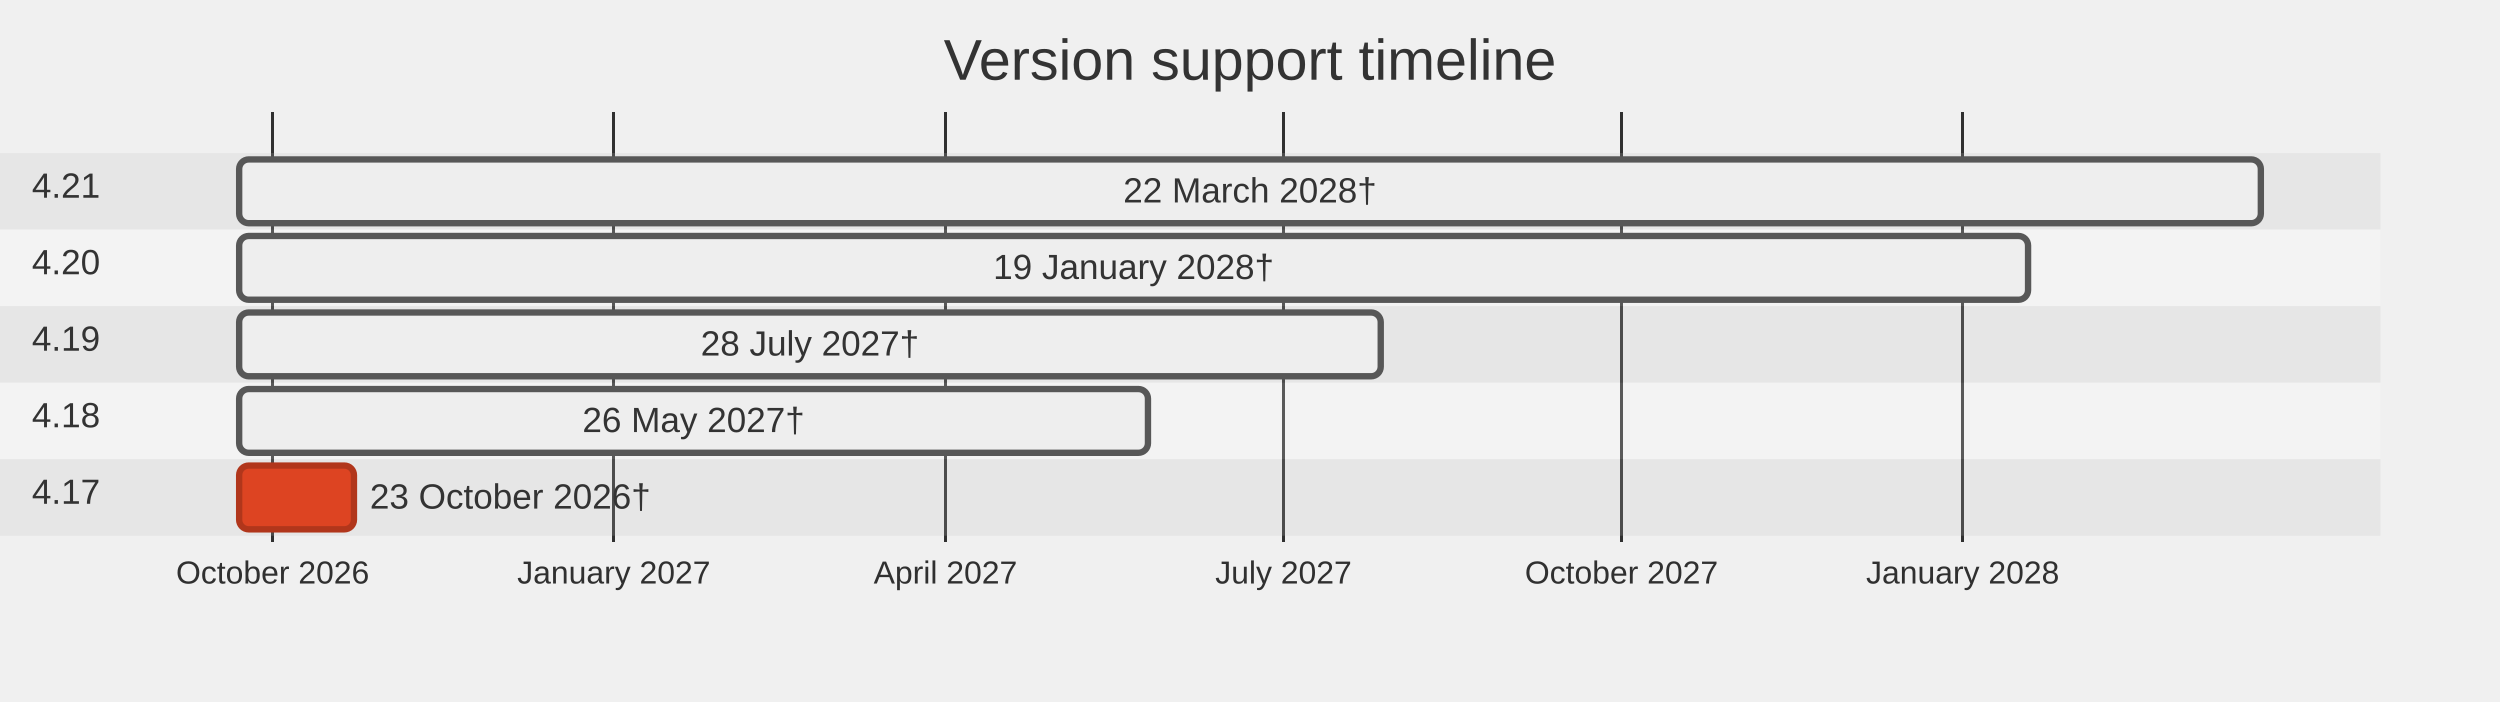
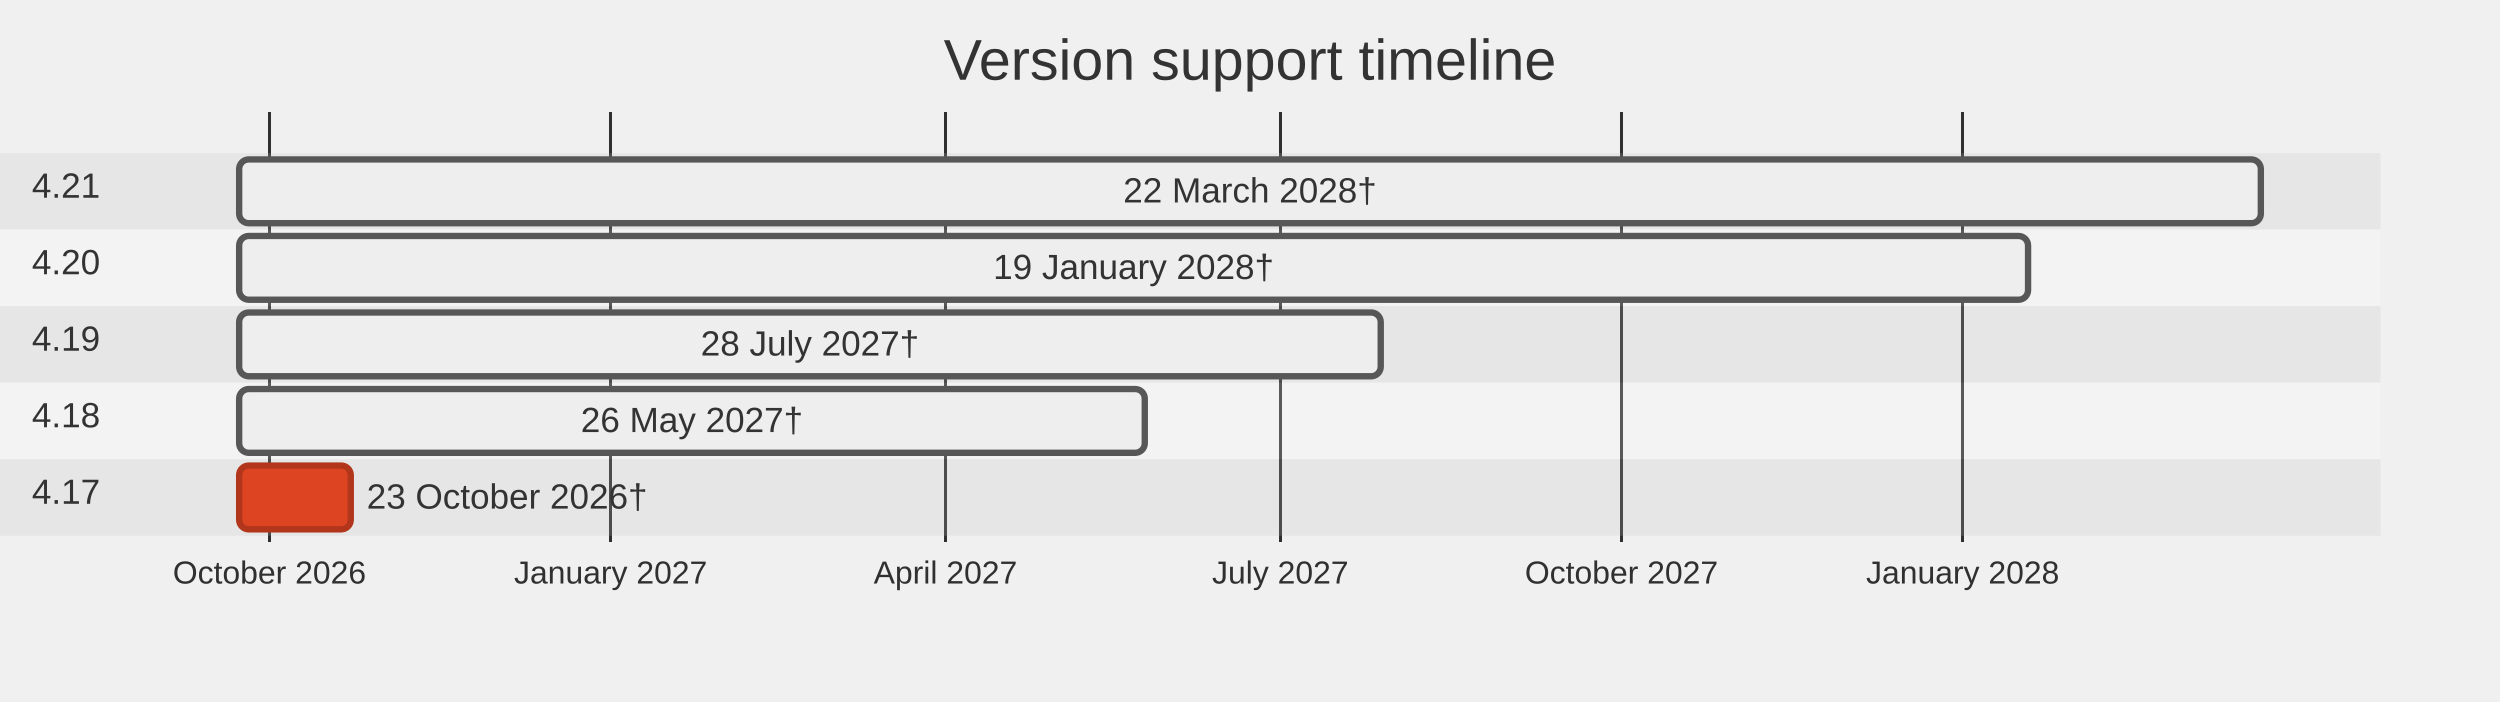
<svg xmlns="http://www.w3.org/2000/svg" id="my-svg" width="100%" viewBox="0 0 784 220" style="max-width: 784px; background-color: white;" role="graphics-document document" aria-roledescription="gantt">
  <style>#my-svg{font-family:"trebuchet ms",verdana,arial,sans-serif;font-size:16px;fill:#000000;}@keyframes edge-animation-frame{from{stroke-dashoffset:0;}}@keyframes dash{to{stroke-dashoffset:0;}}#my-svg .edge-animation-slow{stroke-dasharray:9,5!important;stroke-dashoffset:900;animation:dash 50s linear infinite;stroke-linecap:round;}#my-svg .edge-animation-fast{stroke-dasharray:9,5!important;stroke-dashoffset:900;animation:dash 20s linear infinite;stroke-linecap:round;}#my-svg .error-icon{fill:#552222;}#my-svg .error-text{fill:#552222;stroke:#552222;}#my-svg .edge-thickness-normal{stroke-width:1px;}#my-svg .edge-thickness-thick{stroke-width:3.5px;}#my-svg .edge-pattern-solid{stroke-dasharray:0;}#my-svg .edge-thickness-invisible{stroke-width:0;fill:none;}#my-svg .edge-pattern-dashed{stroke-dasharray:3;}#my-svg .edge-pattern-dotted{stroke-dasharray:2;}#my-svg .marker{fill:#666;stroke:#666;}#my-svg .marker.cross{stroke:#666;}#my-svg svg{font-family:"trebuchet ms",verdana,arial,sans-serif;font-size:16px;}#my-svg p{margin:0;}#my-svg .mermaid-main-font{font-family:"trebuchet ms",verdana,arial,sans-serif;}#my-svg .exclude-range{fill:#eeeeee;}#my-svg .section{stroke:none;opacity:0.2;}#my-svg .section0{fill:hsl(0, 0%, 73.922%);}#my-svg .section2{fill:hsl(0, 0%, 73.922%);}#my-svg .section1,#my-svg .section3{fill:white;opacity:0.2;}#my-svg .sectionTitle0{fill:#333;}#my-svg .sectionTitle1{fill:#333;}#my-svg .sectionTitle2{fill:#333;}#my-svg .sectionTitle3{fill:#333;}#my-svg .sectionTitle{text-anchor:start;font-family:"trebuchet ms",verdana,arial,sans-serif;}#my-svg .grid .tick{stroke:hsl(0, 0%, 90%);opacity:0.8;shape-rendering:crispEdges;}#my-svg .grid .tick text{font-family:"trebuchet ms",verdana,arial,sans-serif;fill:#000000;}#my-svg .grid path{stroke-width:0;}#my-svg .today{fill:none;stroke:#d42;stroke-width:2px;}#my-svg .task{stroke-width:2;}#my-svg .taskText{text-anchor:middle;font-family:"trebuchet ms",verdana,arial,sans-serif;}#my-svg .taskTextOutsideRight{fill:#333;text-anchor:start;font-family:"trebuchet ms",verdana,arial,sans-serif;}#my-svg .taskTextOutsideLeft{fill:#333;text-anchor:end;}#my-svg .task.clickable{cursor:pointer;}#my-svg .taskText.clickable{cursor:pointer;fill:#003163!important;font-weight:bold;}#my-svg .taskTextOutsideLeft.clickable{cursor:pointer;fill:#003163!important;font-weight:bold;}#my-svg .taskTextOutsideRight.clickable{cursor:pointer;fill:#003163!important;font-weight:bold;}#my-svg .taskText0,#my-svg .taskText1,#my-svg .taskText2,#my-svg .taskText3{fill:white;}#my-svg .task0,#my-svg .task1,#my-svg .task2,#my-svg .task3{fill:#707070;stroke:hsl(0, 0%, 33.922%);}#my-svg .taskTextOutside0,#my-svg .taskTextOutside2{fill:#333;}#my-svg .taskTextOutside1,#my-svg .taskTextOutside3{fill:#333;}#my-svg .active0,#my-svg .active1,#my-svg .active2,#my-svg .active3{fill:#eee;stroke:hsl(0, 0%, 33.922%);}#my-svg .activeText0,#my-svg .activeText1,#my-svg .activeText2,#my-svg .activeText3{fill:#333!important;}#my-svg .done0,#my-svg .done1,#my-svg .done2,#my-svg .done3{stroke:#666;fill:#bbb;stroke-width:2;}#my-svg .doneText0,#my-svg .doneText1,#my-svg .doneText2,#my-svg .doneText3{fill:#333!important;}#my-svg .doneText0.taskTextOutsideLeft,#my-svg .doneText0.taskTextOutsideRight,#my-svg .doneText1.taskTextOutsideLeft,#my-svg .doneText1.taskTextOutsideRight,#my-svg .doneText2.taskTextOutsideLeft,#my-svg .doneText2.taskTextOutsideRight,#my-svg .doneText3.taskTextOutsideLeft,#my-svg .doneText3.taskTextOutsideRight{fill:#333!important;}#my-svg .crit0,#my-svg .crit1,#my-svg .crit2,#my-svg .crit3{stroke:hsl(10.909, 73.333%, 40%);fill:#d42;stroke-width:2;}#my-svg .activeCrit0,#my-svg .activeCrit1,#my-svg .activeCrit2,#my-svg .activeCrit3{stroke:hsl(10.909, 73.333%, 40%);fill:#eee;stroke-width:2;}#my-svg .doneCrit0,#my-svg .doneCrit1,#my-svg .doneCrit2,#my-svg .doneCrit3{stroke:hsl(10.909, 73.333%, 40%);fill:#bbb;stroke-width:2;cursor:pointer;shape-rendering:crispEdges;}#my-svg .milestone{transform:rotate(45deg) scale(0.8,0.8);}#my-svg .milestoneText{font-style:italic;}#my-svg .doneCritText0,#my-svg .doneCritText1,#my-svg .doneCritText2,#my-svg .doneCritText3{fill:#333!important;}#my-svg .doneCritText0.taskTextOutsideLeft,#my-svg .doneCritText0.taskTextOutsideRight,#my-svg .doneCritText1.taskTextOutsideLeft,#my-svg .doneCritText1.taskTextOutsideRight,#my-svg .doneCritText2.taskTextOutsideLeft,#my-svg .doneCritText2.taskTextOutsideRight,#my-svg .doneCritText3.taskTextOutsideLeft,#my-svg .doneCritText3.taskTextOutsideRight{fill:#333!important;}#my-svg .vert{stroke:#d42;}#my-svg .vertText{font-size:15px;text-anchor:middle;fill:#d42!important;}#my-svg .activeCritText0,#my-svg .activeCritText1,#my-svg .activeCritText2,#my-svg .activeCritText3{fill:#333!important;}#my-svg .titleText{text-anchor:middle;font-size:18px;fill:#333;font-family:"trebuchet ms",verdana,arial,sans-serif;}#my-svg .node .neo-node{stroke:#999;}#my-svg [data-look="neo"].node rect,#my-svg [data-look="neo"].cluster rect,#my-svg [data-look="neo"].node polygon{stroke:url(#my-svg-gradient);filter:drop-shadow( 1px 2px 2px rgba(185,185,185,1));}#my-svg [data-look="neo"].swimlane.cluster rect{filter:none;}#my-svg [data-look="neo"].node path{stroke:url(#my-svg-gradient);stroke-width:1px;}#my-svg [data-look="neo"].node .outer-path{filter:drop-shadow( 1px 2px 2px rgba(185,185,185,1));}#my-svg [data-look="neo"].node .neo-line path{stroke:#999;filter:none;}#my-svg [data-look="neo"].node circle{stroke:url(#my-svg-gradient);filter:drop-shadow( 1px 2px 2px rgba(185,185,185,1));}#my-svg [data-look="neo"].node circle .state-start{fill:#000000;}#my-svg [data-look="neo"].icon-shape .icon{fill:url(#my-svg-gradient);filter:drop-shadow( 1px 2px 2px rgba(185,185,185,1));}#my-svg [data-look="neo"].icon-shape .icon-neo path{stroke:url(#my-svg-gradient);filter:drop-shadow( 1px 2px 2px rgba(185,185,185,1));}#my-svg :root{--mermaid-font-family:"trebuchet ms",verdana,arial,sans-serif;}</style>
  <g />
  <g class="grid" transform="translate(75, 170)" fill="none" font-size="10" font-family="sans-serif" text-anchor="middle">
    <path class="domain" stroke="currentColor" d="M0.5,-135V0.5H634.5V-135" />
-     <g class="tick" opacity="1" transform="translate(10.5,0)">
+     <g class="tick" opacity="1" transform="translate(9.5,0)">
      <line stroke="currentColor" y2="-135" />
      <text fill="#000" y="3" dy="1em" stroke="none" font-size="10" style="text-anchor: middle;"> October 2026</text>
    </g>
-     <g class="tick" opacity="1" transform="translate(117.5,0)">
+     <g class="tick" opacity="1" transform="translate(116.5,0)">
      <line stroke="currentColor" y2="-135" />
      <text fill="#000" y="3" dy="1em" stroke="none" font-size="10" style="text-anchor: middle;"> January 2027</text>
    </g>
    <g class="tick" opacity="1" transform="translate(221.5,0)">
      <line stroke="currentColor" y2="-135" />
      <text fill="#000" y="3" dy="1em" stroke="none" font-size="10" style="text-anchor: middle;"> April 2027</text>
    </g>
-     <g class="tick" opacity="1" transform="translate(327.5,0)">
+     <g class="tick" opacity="1" transform="translate(326.5,0)">
      <line stroke="currentColor" y2="-135" />
      <text fill="#000" y="3" dy="1em" stroke="none" font-size="10" style="text-anchor: middle;"> July 2027</text>
    </g>
    <g class="tick" opacity="1" transform="translate(433.5,0)">
      <line stroke="currentColor" y2="-135" />
      <text fill="#000" y="3" dy="1em" stroke="none" font-size="10" style="text-anchor: middle;"> October 2027</text>
    </g>
    <g class="tick" opacity="1" transform="translate(540.5,0)">
      <line stroke="currentColor" y2="-135" />
      <text fill="#000" y="3" dy="1em" stroke="none" font-size="10" style="text-anchor: middle;"> January 2028</text>
    </g>
  </g>
  <g>
    <rect x="0" y="48" width="746.5" height="24" class="section section0" />
    <rect x="0" y="72" width="746.5" height="24" class="section section1" />
    <rect x="0" y="96" width="746.5" height="24" class="section section2" />
    <rect x="0" y="120" width="746.5" height="24" class="section section3" />
    <rect x="0" y="144" width="746.5" height="24" class="section section0" />
  </g>
  <g>
    <rect id="my-svg-task1" rx="3" ry="3" x="75" y="50" width="634" height="20" transform-origin="392px 60px" class="task active0" />
    <rect id="my-svg-task2" rx="3" ry="3" x="75" y="74" width="561" height="20" transform-origin="355.5px 84px" class="task active1" />
    <rect id="my-svg-task3" rx="3" ry="3" x="75" y="98" width="358" height="20" transform-origin="254px 108px" class="task active2" />
-     <rect id="my-svg-task4" rx="3" ry="3" x="75" y="122" width="285" height="20" transform-origin="217.5px 132px" class="task active3" />
-     <rect id="my-svg-task5" rx="3" ry="3" x="75" y="146" width="36" height="20" transform-origin="93px 156px" class="task crit0" />
+     <rect id="my-svg-task4" rx="3" ry="3" x="75" y="122" width="284" height="20" transform-origin="217px 132px" class="task active3" />
+     <rect id="my-svg-task5" rx="3" ry="3" x="75" y="146" width="35" height="20" transform-origin="92.5px 156px" class="task crit0" />
    <text id="my-svg-task1-text" font-size="11" x="392" y="63.5" class="taskText taskText0 activeText0 width-88.51611328125">22 March 2028†      </text>
    <text id="my-svg-task2-text" font-size="11" x="355.5" y="87.5" class="taskText taskText1 activeText1 width-96.685546875">19 January 2028†    </text>
    <text id="my-svg-task3-text" font-size="11" x="254" y="111.5" class="taskText taskText2 activeText2 width-74.76611328125">28 July 2027†       </text>
-     <text id="my-svg-task4-text" font-size="11" x="217.5" y="135.5" class="taskText taskText3 activeText3 width-77.7255859375">26 May 2027†        </text>
-     <text id="my-svg-task5-text" font-size="11" x="116" y="159.5" class="taskTextOutsideRight taskTextOutside0  critText0 width-99.005859375">23 October 2026†    </text>
+     <text id="my-svg-task4-text" font-size="11" x="217" y="135.5" class="taskText taskText3 activeText3 width-77.7255859375">26 May 2027†        </text>
+     <text id="my-svg-task5-text" font-size="11" x="115" y="159.5" class="taskTextOutsideRight taskTextOutside0  critText0 width-99.005859375">23 October 2026†    </text>
  </g>
  <g>
    <text dy="0em" x="10" y="62" font-size="11" class="sectionTitle sectionTitle0">
      <tspan alignment-baseline="central" x="10">4.21</tspan>
    </text>
    <text dy="0em" x="10" y="86" font-size="11" class="sectionTitle sectionTitle1">
      <tspan alignment-baseline="central" x="10">4.20</tspan>
    </text>
    <text dy="0em" x="10" y="110" font-size="11" class="sectionTitle sectionTitle2">
      <tspan alignment-baseline="central" x="10">4.19</tspan>
    </text>
    <text dy="0em" x="10" y="134" font-size="11" class="sectionTitle sectionTitle3">
      <tspan alignment-baseline="central" x="10">4.18</tspan>
    </text>
    <text dy="0em" x="10" y="158" font-size="11" class="sectionTitle sectionTitle0">
      <tspan alignment-baseline="central" x="10">4.17</tspan>
    </text>
  </g>
  <text x="392" y="25" class="titleText">Version support timeline</text>
</svg>
